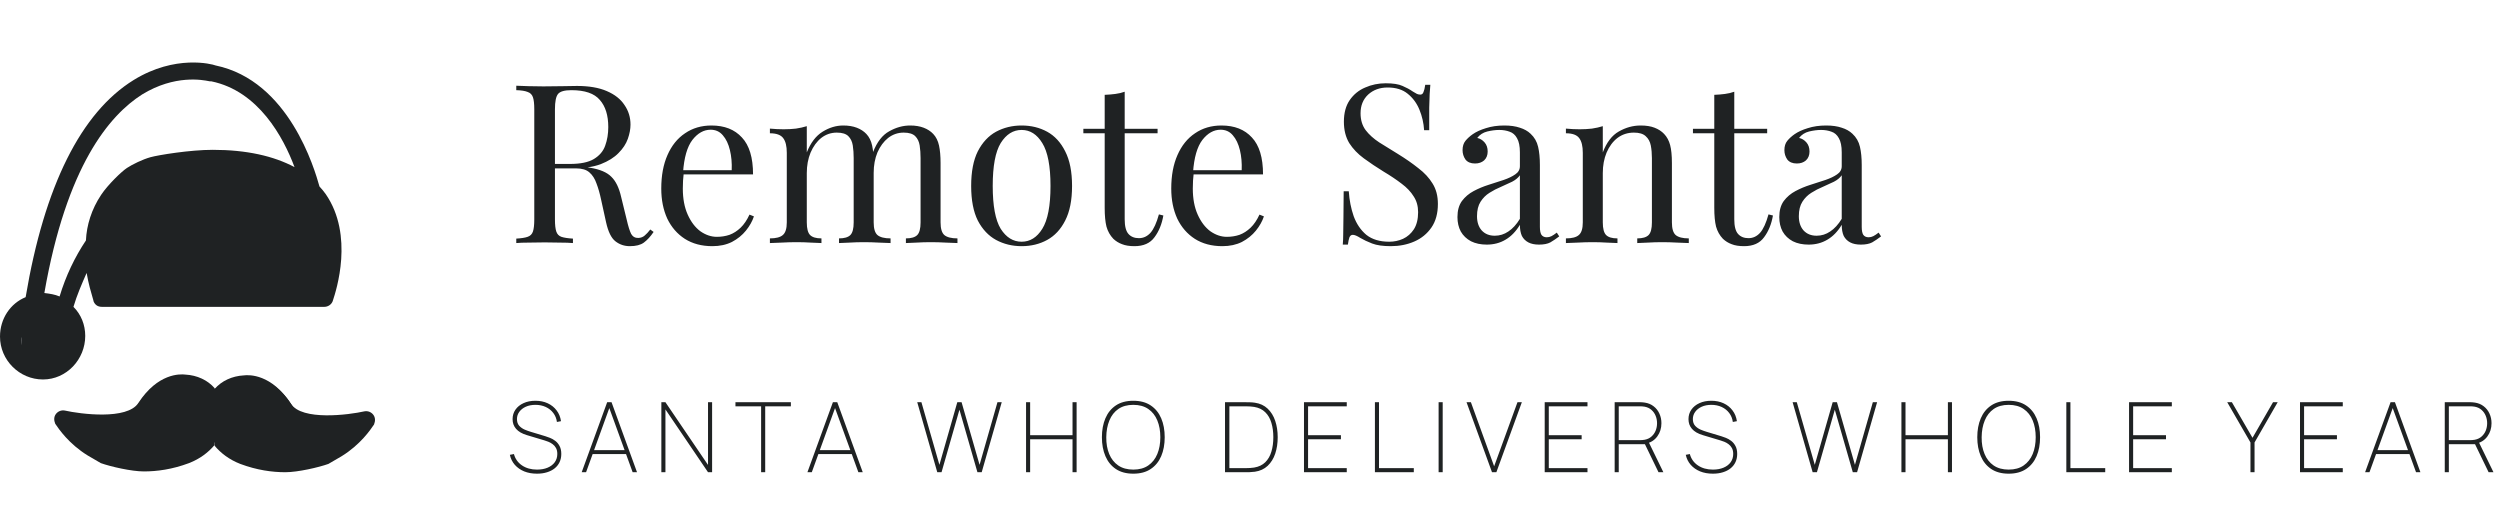
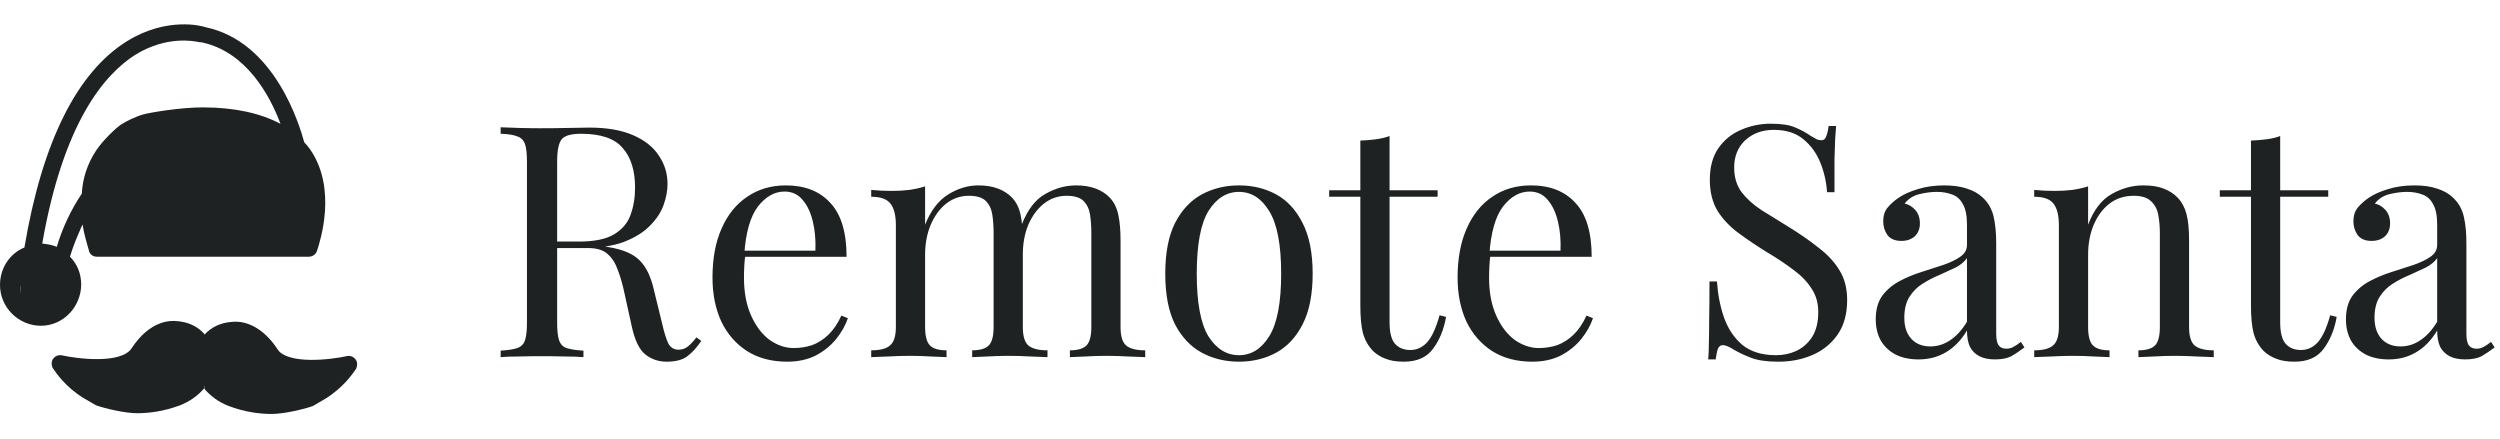
- <svg xmlns="http://www.w3.org/2000/svg" width="360" height="73" viewBox="0 0 360 73" fill="none">
-   <path d="M74.344 12.344C74.792 12.365 75.379 12.387 76.104 12.408C76.829 12.429 77.544 12.44 78.248 12.44C79.251 12.44 80.211 12.429 81.128 12.408C82.045 12.387 82.696 12.376 83.08 12.376C84.808 12.376 86.237 12.621 87.368 13.112C88.52 13.603 89.373 14.275 89.928 15.128C90.504 15.96 90.792 16.899 90.792 17.944C90.792 18.584 90.664 19.267 90.408 19.992C90.152 20.717 89.704 21.4 89.064 22.04C88.445 22.68 87.592 23.213 86.504 23.64C85.416 24.045 84.04 24.248 82.376 24.248H79.304V23.608H82.056C83.571 23.608 84.723 23.373 85.512 22.904C86.323 22.413 86.867 21.773 87.144 20.984C87.443 20.173 87.592 19.277 87.592 18.296C87.592 16.611 87.187 15.309 86.376 14.392C85.587 13.453 84.221 12.984 82.28 12.984C81.299 12.984 80.659 13.165 80.36 13.528C80.061 13.891 79.912 14.627 79.912 15.736V31.608C79.912 32.376 79.976 32.952 80.104 33.336C80.232 33.72 80.477 33.976 80.84 34.104C81.224 34.232 81.779 34.317 82.504 34.36V35C82.013 34.957 81.395 34.936 80.648 34.936C79.923 34.915 79.187 34.904 78.44 34.904C77.608 34.904 76.829 34.915 76.104 34.936C75.379 34.936 74.792 34.957 74.344 35V34.36C75.069 34.317 75.613 34.232 75.976 34.104C76.36 33.976 76.616 33.72 76.744 33.336C76.872 32.952 76.936 32.376 76.936 31.608V15.736C76.936 14.947 76.872 14.371 76.744 14.008C76.616 13.624 76.36 13.368 75.976 13.24C75.613 13.091 75.069 13.005 74.344 12.984V12.344ZM79.432 23.704C80.584 23.747 81.491 23.8 82.152 23.864C82.813 23.907 83.347 23.949 83.752 23.992C84.179 24.035 84.584 24.088 84.968 24.152C86.397 24.387 87.421 24.824 88.04 25.464C88.68 26.083 89.149 27.053 89.448 28.376L90.248 31.64C90.461 32.579 90.675 33.261 90.888 33.688C91.123 34.093 91.475 34.285 91.944 34.264C92.307 34.243 92.605 34.125 92.84 33.912C93.096 33.699 93.363 33.411 93.64 33.048L94.12 33.4C93.672 34.061 93.203 34.573 92.712 34.936C92.243 35.277 91.571 35.448 90.696 35.448C89.907 35.448 89.213 35.213 88.616 34.744C88.019 34.275 87.571 33.357 87.272 31.992L86.568 28.792C86.376 27.875 86.152 27.085 85.896 26.424C85.661 25.741 85.32 25.208 84.872 24.824C84.445 24.44 83.805 24.248 82.952 24.248H79.496L79.432 23.704ZM102.454 18.072C104.331 18.072 105.793 18.648 106.838 19.8C107.905 20.931 108.438 22.701 108.438 25.112H97.142L97.11 24.504H105.366C105.409 23.459 105.323 22.499 105.11 21.624C104.897 20.728 104.555 20.013 104.086 19.48C103.638 18.947 103.051 18.68 102.326 18.68C101.345 18.68 100.47 19.171 99.702 20.152C98.955 21.133 98.507 22.691 98.358 24.824L98.454 24.952C98.411 25.272 98.379 25.624 98.358 26.008C98.337 26.392 98.326 26.776 98.326 27.16C98.326 28.611 98.561 29.859 99.03 30.904C99.499 31.949 100.107 32.749 100.854 33.304C101.622 33.837 102.411 34.104 103.222 34.104C103.862 34.104 104.47 34.008 105.046 33.816C105.622 33.603 106.155 33.261 106.646 32.792C107.137 32.323 107.563 31.693 107.926 30.904L108.566 31.16C108.331 31.864 107.947 32.547 107.414 33.208C106.881 33.869 106.209 34.413 105.398 34.84C104.587 35.245 103.649 35.448 102.582 35.448C101.046 35.448 99.723 35.096 98.614 34.392C97.526 33.688 96.683 32.717 96.086 31.48C95.51 30.221 95.222 28.781 95.222 27.16C95.222 25.283 95.521 23.672 96.118 22.328C96.715 20.963 97.558 19.917 98.646 19.192C99.734 18.445 101.003 18.072 102.454 18.072ZM121.426 18.072C122.172 18.072 122.823 18.179 123.378 18.392C123.932 18.605 124.391 18.904 124.754 19.288C125.159 19.715 125.436 20.269 125.586 20.952C125.735 21.635 125.81 22.477 125.81 23.48V32.024C125.81 32.92 125.991 33.528 126.354 33.848C126.738 34.168 127.367 34.328 128.242 34.328V35C127.879 34.979 127.324 34.957 126.578 34.936C125.831 34.893 125.106 34.872 124.402 34.872C123.698 34.872 123.004 34.893 122.322 34.936C121.66 34.957 121.159 34.979 120.818 35V34.328C121.586 34.328 122.13 34.168 122.45 33.848C122.77 33.528 122.93 32.92 122.93 32.024V22.776C122.93 22.115 122.887 21.507 122.802 20.952C122.716 20.397 122.503 19.949 122.162 19.608C121.82 19.267 121.266 19.096 120.498 19.096C119.666 19.096 118.919 19.352 118.258 19.864C117.618 20.376 117.106 21.08 116.722 21.976C116.359 22.851 116.178 23.832 116.178 24.92V32.024C116.178 32.92 116.338 33.528 116.658 33.848C116.978 34.168 117.522 34.328 118.29 34.328V35C117.948 34.979 117.436 34.957 116.754 34.936C116.092 34.893 115.41 34.872 114.706 34.872C114.002 34.872 113.276 34.893 112.53 34.936C111.783 34.957 111.228 34.979 110.866 35V34.328C111.74 34.328 112.359 34.168 112.722 33.848C113.106 33.528 113.298 32.92 113.298 32.024V22.008C113.298 21.048 113.127 20.344 112.786 19.896C112.444 19.427 111.804 19.192 110.866 19.192V18.52C111.548 18.584 112.21 18.616 112.85 18.616C113.468 18.616 114.055 18.584 114.61 18.52C115.186 18.435 115.708 18.317 116.178 18.168V21.944C116.732 20.557 117.49 19.565 118.45 18.968C119.41 18.371 120.402 18.072 121.426 18.072ZM131.058 18.072C131.804 18.072 132.455 18.179 133.01 18.392C133.564 18.605 134.023 18.904 134.386 19.288C134.791 19.715 135.068 20.269 135.218 20.952C135.367 21.635 135.442 22.477 135.442 23.48V32.024C135.442 32.92 135.623 33.528 135.986 33.848C136.37 34.168 136.999 34.328 137.874 34.328V35C137.511 34.979 136.956 34.957 136.21 34.936C135.463 34.893 134.738 34.872 134.034 34.872C133.33 34.872 132.636 34.893 131.954 34.936C131.292 34.957 130.791 34.979 130.45 35V34.328C131.218 34.328 131.762 34.168 132.082 33.848C132.402 33.528 132.562 32.92 132.562 32.024V22.776C132.562 22.115 132.519 21.507 132.434 20.952C132.348 20.397 132.135 19.949 131.794 19.608C131.452 19.267 130.898 19.096 130.13 19.096C129.298 19.096 128.551 19.352 127.89 19.864C127.25 20.376 126.738 21.069 126.354 21.944C125.991 22.819 125.81 23.8 125.81 24.888L125.714 21.912C126.29 20.44 127.068 19.437 128.05 18.904C129.031 18.349 130.034 18.072 131.058 18.072ZM147.112 18.072C148.477 18.072 149.704 18.371 150.792 18.968C151.88 19.565 152.744 20.504 153.384 21.784C154.045 23.064 154.376 24.728 154.376 26.776C154.376 28.824 154.045 30.488 153.384 31.768C152.744 33.027 151.88 33.955 150.792 34.552C149.704 35.149 148.477 35.448 147.112 35.448C145.768 35.448 144.541 35.149 143.432 34.552C142.344 33.955 141.469 33.027 140.808 31.768C140.168 30.488 139.848 28.824 139.848 26.776C139.848 24.728 140.168 23.064 140.808 21.784C141.469 20.504 142.344 19.565 143.432 18.968C144.541 18.371 145.768 18.072 147.112 18.072ZM147.112 18.712C145.896 18.712 144.893 19.341 144.104 20.6C143.336 21.859 142.952 23.917 142.952 26.776C142.952 29.635 143.336 31.693 144.104 32.952C144.893 34.189 145.896 34.808 147.112 34.808C148.328 34.808 149.32 34.189 150.088 32.952C150.877 31.693 151.272 29.635 151.272 26.776C151.272 23.917 150.877 21.859 150.088 20.6C149.32 19.341 148.328 18.712 147.112 18.712ZM161.955 13.208V18.552H166.691V19.192H161.955V31.576C161.955 32.579 162.136 33.283 162.499 33.688C162.862 34.093 163.363 34.296 164.003 34.296C164.643 34.296 165.198 34.04 165.667 33.528C166.136 32.995 166.542 32.109 166.883 30.872L167.523 31.032C167.31 32.269 166.883 33.315 166.243 34.168C165.624 35.021 164.664 35.448 163.363 35.448C162.638 35.448 162.04 35.352 161.571 35.16C161.102 34.989 160.686 34.733 160.323 34.392C159.854 33.901 159.523 33.315 159.331 32.632C159.16 31.949 159.075 31.043 159.075 29.912V19.192H156.003V18.552H159.075V13.656C159.608 13.635 160.12 13.592 160.611 13.528C161.102 13.464 161.55 13.357 161.955 13.208ZM175.892 18.072C177.769 18.072 179.23 18.648 180.276 19.8C181.342 20.931 181.876 22.701 181.876 25.112H170.58L170.548 24.504H178.804C178.846 23.459 178.761 22.499 178.548 21.624C178.334 20.728 177.993 20.013 177.524 19.48C177.076 18.947 176.489 18.68 175.764 18.68C174.782 18.68 173.908 19.171 173.14 20.152C172.393 21.133 171.945 22.691 171.796 24.824L171.891 24.952C171.849 25.272 171.817 25.624 171.796 26.008C171.774 26.392 171.764 26.776 171.764 27.16C171.764 28.611 171.998 29.859 172.468 30.904C172.937 31.949 173.545 32.749 174.292 33.304C175.06 33.837 175.849 34.104 176.66 34.104C177.3 34.104 177.908 34.008 178.484 33.816C179.06 33.603 179.593 33.261 180.084 32.792C180.574 32.323 181.001 31.693 181.364 30.904L182.004 31.16C181.769 31.864 181.385 32.547 180.852 33.208C180.318 33.869 179.646 34.413 178.836 34.84C178.025 35.245 177.086 35.448 176.02 35.448C174.484 35.448 173.161 35.096 172.052 34.392C170.964 33.688 170.121 32.717 169.524 31.48C168.948 30.221 168.66 28.781 168.66 27.16C168.66 25.283 168.958 23.672 169.556 22.328C170.153 20.963 170.996 19.917 172.084 19.192C173.172 18.445 174.441 18.072 175.892 18.072ZM199.536 11.992C200.602 11.992 201.413 12.12 201.968 12.376C202.522 12.611 203.013 12.877 203.44 13.176C203.696 13.325 203.898 13.443 204.048 13.528C204.218 13.592 204.378 13.624 204.528 13.624C204.741 13.624 204.89 13.507 204.976 13.272C205.082 13.037 205.168 12.685 205.232 12.216H205.968C205.946 12.579 205.914 13.016 205.872 13.528C205.85 14.019 205.829 14.68 205.808 15.512C205.808 16.323 205.808 17.4 205.808 18.744H205.072C205.008 17.72 204.784 16.739 204.4 15.8C204.016 14.861 203.45 14.093 202.704 13.496C201.978 12.899 201.018 12.6 199.824 12.6C198.693 12.6 197.754 12.941 197.008 13.624C196.282 14.307 195.92 15.203 195.92 16.312C195.92 17.272 196.165 18.083 196.656 18.744C197.146 19.384 197.797 19.971 198.608 20.504C199.44 21.016 200.336 21.571 201.296 22.168C202.405 22.851 203.386 23.533 204.24 24.216C205.114 24.877 205.797 25.613 206.288 26.424C206.8 27.235 207.056 28.216 207.056 29.368C207.056 30.733 206.746 31.864 206.128 32.76C205.509 33.656 204.688 34.328 203.664 34.776C202.64 35.224 201.509 35.448 200.272 35.448C199.141 35.448 198.245 35.32 197.584 35.064C196.922 34.808 196.357 34.541 195.888 34.264C195.418 33.965 195.056 33.816 194.8 33.816C194.586 33.816 194.426 33.933 194.32 34.168C194.234 34.403 194.16 34.755 194.096 35.224H193.36C193.402 34.776 193.424 34.253 193.424 33.656C193.445 33.037 193.456 32.237 193.456 31.256C193.477 30.275 193.488 29.037 193.488 27.544H194.224C194.309 28.824 194.544 30.019 194.928 31.128C195.333 32.237 195.941 33.133 196.752 33.816C197.584 34.477 198.682 34.808 200.048 34.808C200.752 34.808 201.413 34.669 202.032 34.392C202.672 34.093 203.194 33.635 203.6 33.016C204.005 32.376 204.208 31.555 204.208 30.552C204.208 29.677 203.994 28.92 203.568 28.28C203.162 27.619 202.586 27.011 201.84 26.456C201.093 25.88 200.218 25.293 199.216 24.696C198.213 24.077 197.274 23.448 196.4 22.808C195.525 22.168 194.821 21.432 194.288 20.6C193.776 19.747 193.52 18.723 193.52 17.528C193.52 16.269 193.797 15.235 194.352 14.424C194.928 13.592 195.674 12.984 196.592 12.6C197.509 12.195 198.49 11.992 199.536 11.992ZM214.097 35.224C213.222 35.224 212.465 35.064 211.825 34.744C211.185 34.403 210.694 33.933 210.353 33.336C210.033 32.739 209.873 32.045 209.873 31.256C209.873 30.317 210.086 29.549 210.513 28.952C210.961 28.355 211.526 27.875 212.209 27.512C212.892 27.149 213.606 26.851 214.353 26.616C215.121 26.36 215.846 26.125 216.529 25.912C217.212 25.677 217.766 25.411 218.193 25.112C218.641 24.813 218.865 24.419 218.865 23.928V21.944C218.865 21.048 218.726 20.365 218.449 19.896C218.193 19.427 217.841 19.117 217.393 18.968C216.945 18.797 216.444 18.712 215.889 18.712C215.356 18.712 214.78 18.787 214.161 18.936C213.564 19.085 213.084 19.395 212.721 19.864C213.126 19.949 213.478 20.163 213.777 20.504C214.076 20.845 214.225 21.283 214.225 21.816C214.225 22.349 214.054 22.776 213.713 23.096C213.372 23.395 212.934 23.544 212.401 23.544C211.782 23.544 211.324 23.352 211.025 22.968C210.748 22.563 210.609 22.115 210.609 21.624C210.609 21.069 210.748 20.621 211.025 20.28C211.302 19.939 211.654 19.619 212.081 19.32C212.572 18.979 213.201 18.691 213.969 18.456C214.758 18.2 215.644 18.072 216.625 18.072C217.5 18.072 218.246 18.179 218.865 18.392C219.484 18.584 219.996 18.872 220.401 19.256C220.956 19.768 221.318 20.397 221.489 21.144C221.66 21.869 221.745 22.744 221.745 23.768V32.664C221.745 33.197 221.82 33.581 221.969 33.816C222.14 34.051 222.396 34.168 222.737 34.168C222.972 34.168 223.196 34.115 223.409 34.008C223.622 33.901 223.878 33.731 224.177 33.496L224.529 34.04C224.081 34.381 223.654 34.669 223.249 34.904C222.844 35.117 222.3 35.224 221.617 35.224C220.998 35.224 220.486 35.117 220.081 34.904C219.676 34.691 219.366 34.381 219.153 33.976C218.961 33.549 218.865 33.016 218.865 32.376C218.289 33.336 217.596 34.051 216.785 34.52C215.996 34.989 215.1 35.224 214.097 35.224ZM215.249 33.944C215.953 33.944 216.604 33.741 217.201 33.336C217.82 32.931 218.374 32.323 218.865 31.512V25.24C218.609 25.603 218.236 25.912 217.745 26.168C217.254 26.403 216.721 26.648 216.145 26.904C215.569 27.139 215.014 27.427 214.481 27.768C213.969 28.088 213.542 28.515 213.201 29.048C212.86 29.581 212.689 30.275 212.689 31.128C212.689 31.981 212.913 32.664 213.361 33.176C213.83 33.688 214.46 33.944 215.249 33.944ZM236.243 18.072C237.053 18.072 237.725 18.179 238.259 18.392C238.813 18.605 239.272 18.904 239.635 19.288C240.04 19.715 240.328 20.248 240.499 20.888C240.669 21.528 240.755 22.392 240.755 23.48V32.024C240.755 32.92 240.936 33.528 241.299 33.848C241.683 34.168 242.312 34.328 243.187 34.328V35C242.824 34.979 242.269 34.957 241.523 34.936C240.776 34.893 240.051 34.872 239.347 34.872C238.643 34.872 237.949 34.893 237.267 34.936C236.605 34.957 236.104 34.979 235.763 35V34.328C236.531 34.328 237.075 34.168 237.395 33.848C237.715 33.528 237.875 32.92 237.875 32.024V22.776C237.875 22.115 237.821 21.507 237.715 20.952C237.608 20.397 237.363 19.949 236.979 19.608C236.616 19.267 236.051 19.096 235.283 19.096C234.387 19.096 233.597 19.352 232.915 19.864C232.253 20.376 231.731 21.08 231.347 21.976C230.984 22.851 230.803 23.832 230.803 24.92V32.024C230.803 32.92 230.963 33.528 231.283 33.848C231.603 34.168 232.147 34.328 232.915 34.328V35C232.573 34.979 232.061 34.957 231.379 34.936C230.717 34.893 230.035 34.872 229.331 34.872C228.627 34.872 227.901 34.893 227.155 34.936C226.408 34.957 225.853 34.979 225.491 35V34.328C226.365 34.328 226.984 34.168 227.347 33.848C227.731 33.528 227.923 32.92 227.923 32.024V22.008C227.923 21.048 227.752 20.344 227.411 19.896C227.069 19.427 226.429 19.192 225.491 19.192V18.52C226.173 18.584 226.835 18.616 227.475 18.616C228.093 18.616 228.68 18.584 229.235 18.52C229.811 18.435 230.333 18.317 230.803 18.168V21.944C231.357 20.493 232.125 19.491 233.107 18.936C234.109 18.36 235.155 18.072 236.243 18.072ZM249.736 13.208V18.552H254.472V19.192H249.736V31.576C249.736 32.579 249.918 33.283 250.28 33.688C250.643 34.093 251.144 34.296 251.784 34.296C252.424 34.296 252.979 34.04 253.448 33.528C253.918 32.995 254.323 32.109 254.664 30.872L255.304 31.032C255.091 32.269 254.664 33.315 254.024 34.168C253.406 35.021 252.446 35.448 251.144 35.448C250.419 35.448 249.822 35.352 249.352 35.16C248.883 34.989 248.467 34.733 248.104 34.392C247.635 33.901 247.304 33.315 247.112 32.632C246.942 31.949 246.856 31.043 246.856 29.912V19.192H243.784V18.552H246.856V13.656C247.39 13.635 247.902 13.592 248.392 13.528C248.883 13.464 249.331 13.357 249.736 13.208ZM260.441 35.224C259.566 35.224 258.809 35.064 258.169 34.744C257.529 34.403 257.038 33.933 256.697 33.336C256.377 32.739 256.217 32.045 256.217 31.256C256.217 30.317 256.43 29.549 256.857 28.952C257.305 28.355 257.87 27.875 258.553 27.512C259.235 27.149 259.95 26.851 260.697 26.616C261.465 26.36 262.19 26.125 262.873 25.912C263.555 25.677 264.11 25.411 264.537 25.112C264.985 24.813 265.209 24.419 265.209 23.928V21.944C265.209 21.048 265.07 20.365 264.793 19.896C264.537 19.427 264.185 19.117 263.737 18.968C263.289 18.797 262.787 18.712 262.233 18.712C261.699 18.712 261.123 18.787 260.505 18.936C259.907 19.085 259.427 19.395 259.065 19.864C259.47 19.949 259.822 20.163 260.121 20.504C260.419 20.845 260.569 21.283 260.569 21.816C260.569 22.349 260.398 22.776 260.057 23.096C259.715 23.395 259.278 23.544 258.745 23.544C258.126 23.544 257.667 23.352 257.369 22.968C257.091 22.563 256.953 22.115 256.953 21.624C256.953 21.069 257.091 20.621 257.369 20.28C257.646 19.939 257.998 19.619 258.425 19.32C258.915 18.979 259.545 18.691 260.313 18.456C261.102 18.2 261.987 18.072 262.969 18.072C263.843 18.072 264.59 18.179 265.209 18.392C265.827 18.584 266.339 18.872 266.745 19.256C267.299 19.768 267.662 20.397 267.833 21.144C268.003 21.869 268.089 22.744 268.089 23.768V32.664C268.089 33.197 268.163 33.581 268.313 33.816C268.483 34.051 268.739 34.168 269.081 34.168C269.315 34.168 269.539 34.115 269.753 34.008C269.966 33.901 270.222 33.731 270.521 33.496L270.873 34.04C270.425 34.381 269.998 34.669 269.593 34.904C269.187 35.117 268.643 35.224 267.961 35.224C267.342 35.224 266.83 35.117 266.425 34.904C266.019 34.691 265.71 34.381 265.497 33.976C265.305 33.549 265.209 33.016 265.209 32.376C264.633 33.336 263.939 34.051 263.129 34.52C262.339 34.989 261.443 35.224 260.441 35.224ZM261.593 33.944C262.297 33.944 262.947 33.741 263.545 33.336C264.163 32.931 264.718 32.323 265.209 31.512V25.24C264.953 25.603 264.579 25.912 264.089 26.168C263.598 26.403 263.065 26.648 262.489 26.904C261.913 27.139 261.358 27.427 260.825 27.768C260.313 28.088 259.886 28.515 259.545 29.048C259.203 29.581 259.033 30.275 259.033 31.128C259.033 31.981 259.257 32.664 259.705 33.176C260.174 33.688 260.803 33.944 261.593 33.944Z" fill="#1F2223" />
-   <path d="M77.326 68.21C76.645 68.21 76.031 68.1 75.485 67.881C74.944 67.657 74.493 67.342 74.134 66.936C73.779 66.53 73.541 66.049 73.42 65.494L74.008 65.382C74.19 66.073 74.577 66.619 75.17 67.02C75.763 67.421 76.481 67.622 77.326 67.622C77.914 67.622 78.427 67.529 78.866 67.342C79.305 67.155 79.645 66.894 79.888 66.558C80.131 66.217 80.252 65.821 80.252 65.368C80.252 65.027 80.189 64.743 80.063 64.514C79.937 64.285 79.776 64.101 79.58 63.961C79.389 63.816 79.188 63.702 78.978 63.618C78.768 63.534 78.581 63.469 78.418 63.422L75.898 62.666C75.534 62.559 75.219 62.428 74.953 62.274C74.692 62.12 74.477 61.945 74.309 61.749C74.141 61.553 74.015 61.338 73.931 61.105C73.852 60.872 73.812 60.622 73.812 60.356C73.812 59.843 73.95 59.388 74.225 58.991C74.505 58.59 74.892 58.277 75.387 58.053C75.882 57.824 76.453 57.71 77.102 57.71C77.76 57.71 78.35 57.831 78.873 58.074C79.396 58.317 79.823 58.66 80.154 59.103C80.49 59.542 80.7 60.057 80.784 60.65L80.196 60.762C80.131 60.272 79.958 59.843 79.678 59.474C79.398 59.101 79.036 58.811 78.593 58.606C78.15 58.401 77.653 58.298 77.102 58.298C76.575 58.298 76.11 58.389 75.709 58.571C75.312 58.753 75.002 58.998 74.778 59.306C74.554 59.614 74.442 59.959 74.442 60.342C74.442 60.743 74.549 61.065 74.764 61.308C74.983 61.546 75.249 61.733 75.562 61.868C75.875 61.999 76.173 62.106 76.458 62.19L78.544 62.82C78.721 62.871 78.938 62.948 79.195 63.051C79.452 63.149 79.704 63.291 79.951 63.478C80.203 63.665 80.411 63.912 80.574 64.22C80.742 64.523 80.826 64.906 80.826 65.368C80.826 65.802 80.744 66.194 80.581 66.544C80.418 66.894 80.182 67.193 79.874 67.44C79.566 67.687 79.197 67.876 78.768 68.007C78.339 68.142 77.858 68.21 77.326 68.21ZM83.764 68L87.432 57.92H88.062L91.73 68H91.1L87.53 58.186H87.95L84.394 68H83.764ZM85.164 65.382V64.822H90.316V65.382H85.164ZM95.235 68V57.92H95.823L101.955 66.95V57.92H102.543V68H101.955L95.823 58.956V68H95.235ZM109.601 68V58.508H105.905V57.92H113.885V58.508H110.189V68H109.601ZM116.269 68L119.937 57.92H120.567L124.235 68H123.605L120.035 58.186H120.455L116.899 68H116.269ZM117.669 65.382V64.822H122.821V65.382H117.669ZM134.967 68L132.083 57.92H132.685L135.275 66.936L137.851 57.92H138.467L141.057 66.936L143.633 57.92H144.249L141.365 68H140.749L138.159 58.998L135.583 68H134.967ZM147.752 68V57.92H148.34V62.666H154.444V57.92H155.032V68H154.444V63.254H148.34V68H147.752ZM163.196 68.21C162.193 68.21 161.355 67.986 160.683 67.538C160.016 67.09 159.514 66.472 159.178 65.683C158.842 64.894 158.674 63.987 158.674 62.96C158.674 61.933 158.842 61.026 159.178 60.237C159.514 59.448 160.016 58.83 160.683 58.382C161.355 57.934 162.193 57.71 163.196 57.71C164.199 57.71 165.035 57.934 165.702 58.382C166.374 58.83 166.878 59.448 167.214 60.237C167.55 61.026 167.718 61.933 167.718 62.96C167.718 63.987 167.55 64.894 167.214 65.683C166.878 66.472 166.374 67.09 165.702 67.538C165.035 67.986 164.199 68.21 163.196 68.21ZM163.196 67.622C164.059 67.622 164.778 67.424 165.352 67.027C165.931 66.626 166.365 66.075 166.654 65.375C166.943 64.675 167.088 63.87 167.088 62.96C167.088 62.05 166.943 61.245 166.654 60.545C166.365 59.84 165.931 59.29 165.352 58.893C164.778 58.496 164.059 58.298 163.196 58.298C162.333 58.298 161.614 58.496 161.04 58.893C160.471 59.29 160.041 59.84 159.752 60.545C159.463 61.245 159.313 62.05 159.304 62.96C159.295 63.87 159.435 64.675 159.724 65.375C160.013 66.075 160.447 66.626 161.026 67.027C161.609 67.424 162.333 67.622 163.196 67.622ZM176.401 68V57.92H179.355C179.477 57.92 179.67 57.922 179.936 57.927C180.202 57.932 180.457 57.953 180.699 57.99C181.441 58.097 182.055 58.382 182.54 58.844C183.03 59.306 183.394 59.894 183.632 60.608C183.87 61.317 183.989 62.101 183.989 62.96C183.989 63.823 183.87 64.612 183.632 65.326C183.394 66.035 183.03 66.621 182.54 67.083C182.055 67.54 181.441 67.823 180.699 67.93C180.461 67.963 180.205 67.984 179.929 67.993C179.659 67.998 179.467 68 179.355 68H176.401ZM177.031 67.412H179.355C179.579 67.412 179.803 67.405 180.027 67.391C180.256 67.377 180.447 67.356 180.601 67.328C181.264 67.216 181.796 66.962 182.197 66.565C182.603 66.164 182.897 65.655 183.079 65.039C183.266 64.418 183.359 63.725 183.359 62.96C183.359 62.195 183.266 61.504 183.079 60.888C182.897 60.267 182.603 59.759 182.197 59.362C181.796 58.961 181.264 58.704 180.601 58.592C180.447 58.564 180.254 58.543 180.02 58.529C179.787 58.515 179.565 58.508 179.355 58.508H177.031V67.412ZM187.774 68V57.92H193.934V58.508H188.362V62.666H193.094V63.254H188.362V67.412H193.934V68H187.774ZM197.988 68V57.92H198.576V67.412H203.588V68H197.988ZM207.16 68V57.92H207.748V68H207.16ZM214.848 68L211.18 57.92H211.81L215.156 67.146L218.516 57.92H219.146L215.478 68H214.848ZM222.437 68V57.92H228.597V58.508H223.025V62.666H227.757V63.254H223.025V67.412H228.597V68H222.437ZM232.511 68V57.92H236.221C236.319 57.92 236.42 57.925 236.522 57.934C236.625 57.939 236.739 57.953 236.865 57.976C237.351 58.051 237.771 58.228 238.125 58.508C238.485 58.783 238.76 59.133 238.951 59.558C239.147 59.978 239.245 60.44 239.245 60.944C239.245 61.663 239.049 62.293 238.657 62.834C238.265 63.375 237.733 63.721 237.061 63.87L236.949 63.968H233.099V68H232.511ZM238.825 68L236.837 63.898L237.341 63.52L239.525 68H238.825ZM233.099 63.38H236.221C236.301 63.38 236.394 63.375 236.501 63.366C236.613 63.357 236.725 63.343 236.837 63.324C237.225 63.249 237.549 63.095 237.81 62.862C238.076 62.629 238.277 62.346 238.412 62.015C238.548 61.679 238.615 61.322 238.615 60.944C238.615 60.566 238.548 60.211 238.412 59.88C238.277 59.544 238.076 59.259 237.81 59.026C237.549 58.793 237.225 58.639 236.837 58.564C236.725 58.541 236.613 58.527 236.501 58.522C236.394 58.513 236.301 58.508 236.221 58.508H233.099V63.38ZM246.656 68.21C245.975 68.21 245.361 68.1 244.815 67.881C244.274 67.657 243.823 67.342 243.464 66.936C243.109 66.53 242.871 66.049 242.75 65.494L243.338 65.382C243.52 66.073 243.907 66.619 244.5 67.02C245.093 67.421 245.811 67.622 246.656 67.622C247.244 67.622 247.757 67.529 248.196 67.342C248.635 67.155 248.975 66.894 249.218 66.558C249.461 66.217 249.582 65.821 249.582 65.368C249.582 65.027 249.519 64.743 249.393 64.514C249.267 64.285 249.106 64.101 248.91 63.961C248.719 63.816 248.518 63.702 248.308 63.618C248.098 63.534 247.911 63.469 247.748 63.422L245.228 62.666C244.864 62.559 244.549 62.428 244.283 62.274C244.022 62.12 243.807 61.945 243.639 61.749C243.471 61.553 243.345 61.338 243.261 61.105C243.182 60.872 243.142 60.622 243.142 60.356C243.142 59.843 243.28 59.388 243.555 58.991C243.835 58.59 244.222 58.277 244.717 58.053C245.212 57.824 245.783 57.71 246.432 57.71C247.09 57.71 247.68 57.831 248.203 58.074C248.726 58.317 249.153 58.66 249.484 59.103C249.82 59.542 250.03 60.057 250.114 60.65L249.526 60.762C249.461 60.272 249.288 59.843 249.008 59.474C248.728 59.101 248.366 58.811 247.923 58.606C247.48 58.401 246.983 58.298 246.432 58.298C245.905 58.298 245.44 58.389 245.039 58.571C244.642 58.753 244.332 58.998 244.108 59.306C243.884 59.614 243.772 59.959 243.772 60.342C243.772 60.743 243.879 61.065 244.094 61.308C244.313 61.546 244.579 61.733 244.892 61.868C245.205 61.999 245.503 62.106 245.788 62.19L247.874 62.82C248.051 62.871 248.268 62.948 248.525 63.051C248.782 63.149 249.034 63.291 249.281 63.478C249.533 63.665 249.741 63.912 249.904 64.22C250.072 64.523 250.156 64.906 250.156 65.368C250.156 65.802 250.074 66.194 249.911 66.544C249.748 66.894 249.512 67.193 249.204 67.44C248.896 67.687 248.527 67.876 248.098 68.007C247.669 68.142 247.188 68.21 246.656 68.21ZM261.021 68L258.137 57.92H258.739L261.329 66.936L263.905 57.92H264.521L267.111 66.936L269.687 57.92H270.303L267.419 68H266.803L264.213 58.998L261.637 68H261.021ZM273.805 68V57.92H274.393V62.666H280.497V57.92H281.085V68H280.497V63.254H274.393V68H273.805ZM289.25 68.21C288.246 68.21 287.409 67.986 286.737 67.538C286.069 67.09 285.568 66.472 285.232 65.683C284.896 64.894 284.728 63.987 284.728 62.96C284.728 61.933 284.896 61.026 285.232 60.237C285.568 59.448 286.069 58.83 286.737 58.382C287.409 57.934 288.246 57.71 289.25 57.71C290.253 57.71 291.088 57.934 291.756 58.382C292.428 58.83 292.932 59.448 293.268 60.237C293.604 61.026 293.772 61.933 293.772 62.96C293.772 63.987 293.604 64.894 293.268 65.683C292.932 66.472 292.428 67.09 291.756 67.538C291.088 67.986 290.253 68.21 289.25 68.21ZM289.25 67.622C290.113 67.622 290.832 67.424 291.406 67.027C291.984 66.626 292.418 66.075 292.708 65.375C292.997 64.675 293.142 63.87 293.142 62.96C293.142 62.05 292.997 61.245 292.708 60.545C292.418 59.84 291.984 59.29 291.406 58.893C290.832 58.496 290.113 58.298 289.25 58.298C288.386 58.298 287.668 58.496 287.094 58.893C286.524 59.29 286.095 59.84 285.806 60.545C285.516 61.245 285.367 62.05 285.358 62.96C285.348 63.87 285.488 64.675 285.778 65.375C286.067 66.075 286.501 66.626 287.08 67.027C287.663 67.424 288.386 67.622 289.25 67.622ZM297.552 68V57.92H298.14V67.412H303.152V68H297.552ZM306.584 68V57.92H312.744V58.508H307.172V62.666H311.904V63.254H307.172V67.412H312.744V68H306.584ZM324.067 68V63.716L320.721 57.92H321.393L324.361 63.044L327.315 57.92H327.987L324.655 63.716V68H324.067ZM331.2 68V57.92H337.36V58.508H331.788V62.666H336.52V63.254H331.788V67.412H337.36V68H331.2ZM340.574 68L344.242 57.92H344.872L348.54 68H347.91L344.34 58.186H344.76L341.204 68H340.574ZM341.974 65.382V64.822H347.126V65.382H341.974ZM352.046 68V57.92H355.756C355.854 57.92 355.954 57.925 356.057 57.934C356.159 57.939 356.274 57.953 356.4 57.976C356.885 58.051 357.305 58.228 357.66 58.508C358.019 58.783 358.294 59.133 358.486 59.558C358.682 59.978 358.78 60.44 358.78 60.944C358.78 61.663 358.584 62.293 358.192 62.834C357.8 63.375 357.268 63.721 356.596 63.87L356.484 63.968H352.634V68H352.046ZM358.36 68L356.372 63.898L356.876 63.52L359.06 68H358.36ZM352.634 63.38H355.756C355.835 63.38 355.928 63.375 356.036 63.366C356.148 63.357 356.26 63.343 356.372 63.324C356.759 63.249 357.083 63.095 357.345 62.862C357.611 62.629 357.811 62.346 357.947 62.015C358.082 61.679 358.15 61.322 358.15 60.944C358.15 60.566 358.082 60.211 357.947 59.88C357.811 59.544 357.611 59.259 357.345 59.026C357.083 58.793 356.759 58.639 356.372 58.564C356.26 58.541 356.148 58.527 356.036 58.522C355.928 58.513 355.835 58.508 355.756 58.508H352.634V63.38Z" fill="#1F2223" />
-   <path d="M30.905 55.894C29.901 54.74 28.393 54.035 26.71 53.942C25.911 53.842 22.718 53.742 19.924 58.025C18.327 60.515 11.541 59.619 9.346 59.121C8.847 59.021 8.348 59.221 8.049 59.619C7.749 60.017 7.749 60.515 7.949 61.013C7.961 61.025 7.992 61.072 8.043 61.148C8.425 61.716 9.912 63.927 12.639 65.595C12.789 65.695 13.184 65.919 13.58 66.143C13.975 66.367 14.371 66.591 14.521 66.691L14.5 66.749L14.467 66.842L14.521 66.691C15.918 67.189 18.926 67.886 20.722 67.886C22.618 67.886 24.814 67.587 27.209 66.691C28.817 66.067 30.025 65.123 30.905 64.075V55.894Z" fill="#1F2223" />
-   <path d="M30.905 56.008C31.909 54.854 33.417 54.149 35.1 54.056C35.899 53.956 39.092 53.856 41.886 58.139C43.483 60.629 50.268 59.733 52.464 59.235C52.963 59.135 53.462 59.334 53.761 59.733C54.06 60.131 54.06 60.629 53.861 61.127C53.849 61.139 53.818 61.186 53.766 61.262C53.384 61.83 51.898 64.041 49.171 65.709C49.021 65.809 48.626 66.033 48.23 66.257C47.835 66.481 47.439 66.705 47.289 66.805L47.31 66.863L47.343 66.956L47.289 66.805C45.892 67.303 42.884 68 41.088 68C39.192 68 36.996 67.701 34.601 66.805C32.993 66.18 31.785 65.237 30.905 64.189V56.008Z" fill="#1F2223" />
-   <path fill-rule="evenodd" clip-rule="evenodd" d="M10.578 44.186C11.676 45.281 12.274 46.775 12.274 48.369C12.274 51.756 9.58 54.644 6.187 54.644C2.794 54.644 0 51.855 0 48.469C0 45.879 1.497 43.688 3.692 42.791C6.387 26.755 11.676 16.196 19.26 11.515C25.247 7.83 30.537 9.224 31.035 9.423C41.614 11.615 45.306 24.364 46.004 26.854C46.304 27.153 46.603 27.551 46.903 27.95C51.009 33.912 48.394 41.879 47.957 43.211L47.957 43.211C47.927 43.303 47.907 43.363 47.901 43.389C47.701 43.887 47.202 44.186 46.703 44.186H14.669C14.071 44.186 13.672 43.887 13.472 43.389C13.472 43.326 13.412 43.124 13.319 42.806C13.114 42.115 12.747 40.874 12.474 39.305C11.775 40.899 11.077 42.492 10.578 44.186ZM30.087 11.688C29.252 11.52 25.186 10.702 20.457 13.607C15.767 16.595 9.58 23.866 6.387 42.194C7.185 42.293 7.884 42.393 8.582 42.691C9.48 39.703 10.778 37.014 12.374 34.623C12.474 32.432 13.173 30.141 14.57 28.049C15.546 26.588 17.499 24.703 18.28 24.187C19.061 23.671 20.541 22.951 21.664 22.638C22.788 22.326 27.358 21.575 30.636 21.575C35.526 21.575 39.418 22.472 42.412 24.065C40.815 19.782 37.223 13.109 30.437 11.714H30.237C30.22 11.714 30.169 11.704 30.087 11.688ZM3.124 49.008C3.124 51.099 4.091 52.054 6.087 52.054C8.183 52.054 10.153 51.873 10.153 49.782C10.153 47.69 8.183 52.054 6.087 52.054C3.992 52.054 3.124 46.916 3.124 49.008Z" fill="#1F2223" />
-   <path d="M42.71 59.074C42.459 58.889 42.25 58.675 42.091 58.428C39.397 54.145 36.104 54.244 35.305 54.344C33.509 54.344 32.012 55.24 30.915 56.535C29.917 55.24 28.32 54.444 26.524 54.344C25.725 54.244 22.532 54.145 19.738 58.428C19.579 58.675 19.369 58.889 19.117 59.074H42.71Z" fill="#1F2223" />
-   <path d="M3.124 47.201H10.413V52.363H3.124V47.201Z" fill="#1F2223" />
-   <path d="M27.074 55.977H35.405V63.72H27.074V55.977Z" fill="#1F2223" />
+ <svg xmlns="http://www.w3.org/2000/svg" width="154" height="27" viewBox="0 0 154 27" fill="none">
+   <path d="M12.591 20.576C12.182 20.106 11.567 19.819 10.882 19.781C10.556 19.741 9.255 19.7 8.117 21.442C7.467 22.455 4.702 22.091 3.808 21.888C3.604 21.848 3.401 21.929 3.279 22.091C3.157 22.253 3.157 22.455 3.238 22.658C3.243 22.663 3.256 22.682 3.277 22.713C3.433 22.944 4.038 23.843 5.149 24.522C5.21 24.562 5.371 24.653 5.532 24.744C5.694 24.836 5.855 24.927 5.916 24.968L5.907 24.991L5.894 25.029L5.916 24.968C6.485 25.17 7.711 25.454 8.442 25.454C9.215 25.454 10.109 25.332 11.085 24.968C11.74 24.713 12.232 24.33 12.591 23.903V20.576Z" fill="#1F2223" />
+   <path d="M12.591 20.622C13 20.153 13.614 19.866 14.3 19.828C14.625 19.787 15.926 19.747 17.065 21.489C17.715 22.502 20.48 22.137 21.374 21.934C21.577 21.894 21.781 21.975 21.903 22.137C22.025 22.299 22.025 22.502 21.943 22.704C21.939 22.709 21.926 22.728 21.905 22.759C21.749 22.99 21.144 23.889 20.032 24.568C19.971 24.609 19.81 24.7 19.649 24.791C19.488 24.882 19.327 24.973 19.266 25.014L19.274 25.038L19.288 25.075L19.266 25.014C18.697 25.216 17.471 25.5 16.739 25.5C15.967 25.5 15.073 25.378 14.097 25.014C13.442 24.76 12.949 24.376 12.591 23.95V20.622Z" fill="#1F2223" />
+   <path fill-rule="evenodd" clip-rule="evenodd" d="M4.31 15.813C4.757 16.259 5.001 16.866 5.001 17.515C5.001 18.892 3.903 20.067 2.521 20.067C1.138 20.067 0 18.933 0 17.555C0 16.502 0.61 15.61 1.504 15.245C2.602 8.722 4.757 4.427 7.847 2.523C10.286 1.024 12.441 1.591 12.644 1.672C16.954 2.564 18.458 7.75 18.742 8.763C18.864 8.884 18.986 9.046 19.108 9.208C20.782 11.634 19.716 14.874 19.538 15.416L19.538 15.416C19.526 15.454 19.518 15.478 19.515 15.489C19.434 15.691 19.23 15.813 19.027 15.813H5.976C5.733 15.813 5.57 15.691 5.489 15.489C5.489 15.463 5.464 15.381 5.426 15.252C5.343 14.971 5.193 14.466 5.082 13.827C4.797 14.476 4.513 15.124 4.31 15.813ZM12.258 2.593C11.918 2.525 10.261 2.192 8.335 3.374C6.424 4.589 3.903 7.547 2.602 15.002C2.927 15.043 3.212 15.084 3.496 15.205C3.862 13.989 4.391 12.896 5.041 11.923C5.082 11.032 5.367 10.1 5.936 9.249C6.333 8.655 7.129 7.888 7.447 7.678C7.766 7.468 8.368 7.175 8.826 7.048C9.284 6.921 11.146 6.615 12.482 6.615C14.474 6.615 16.059 6.98 17.279 7.628C16.628 5.886 15.165 3.171 12.4 2.604H12.319C12.312 2.604 12.291 2.6 12.258 2.593ZM1.273 17.774C1.273 18.625 1.667 19.014 2.48 19.014C3.334 19.014 4.136 18.94 4.136 18.089C4.136 17.238 3.334 19.014 2.48 19.014C1.626 19.014 1.273 16.923 1.273 17.774Z" fill="#1F2223" />
+   <path d="M17.4 21.869C17.298 21.794 17.213 21.707 17.148 21.606C16.051 19.864 14.709 19.904 14.384 19.945C13.652 19.945 13.042 20.31 12.595 20.836C12.188 20.31 11.538 19.985 10.806 19.945C10.481 19.904 9.18 19.864 8.041 21.606C7.977 21.707 7.891 21.794 7.788 21.869H17.4Z" fill="#1F2223" />
+   <path d="M1.273 17.039H4.242V19.139H1.273V17.039Z" fill="#1F2223" />
+   <path d="M11.03 20.609H14.424V23.759H11.03V20.609Z" fill="#1F2223" />
+   <path d="M30.84 7.84C31.12 7.853 31.487 7.867 31.94 7.88C32.393 7.893 32.84 7.9 33.28 7.9C33.907 7.9 34.507 7.893 35.08 7.88C35.653 7.867 36.06 7.86 36.3 7.86C37.38 7.86 38.273 8.013 38.98 8.32C39.7 8.627 40.233 9.047 40.58 9.58C40.94 10.1 41.12 10.687 41.12 11.34C41.12 11.74 41.04 12.167 40.88 12.62C40.72 13.073 40.44 13.5 40.04 13.9C39.653 14.3 39.12 14.633 38.44 14.9C37.76 15.153 36.9 15.28 35.86 15.28H33.94V14.88H35.66C36.607 14.88 37.327 14.733 37.82 14.44C38.327 14.133 38.667 13.733 38.84 13.24C39.027 12.733 39.12 12.173 39.12 11.56C39.12 10.507 38.867 9.693 38.36 9.12C37.867 8.533 37.013 8.24 35.8 8.24C35.187 8.24 34.787 8.353 34.6 8.58C34.413 8.807 34.32 9.267 34.32 9.96V19.88C34.32 20.36 34.36 20.72 34.44 20.96C34.52 21.2 34.673 21.36 34.9 21.44C35.14 21.52 35.487 21.573 35.94 21.6V22C35.633 21.973 35.247 21.96 34.78 21.96C34.327 21.947 33.867 21.94 33.4 21.94C32.88 21.94 32.393 21.947 31.94 21.96C31.487 21.96 31.12 21.973 30.84 22V21.6C31.293 21.573 31.633 21.52 31.86 21.44C32.1 21.36 32.26 21.2 32.34 20.96C32.42 20.72 32.46 20.36 32.46 19.88V9.96C32.46 9.467 32.42 9.107 32.34 8.88C32.26 8.64 32.1 8.48 31.86 8.4C31.633 8.307 31.293 8.253 30.84 8.24V7.84ZM34.02 14.94C34.74 14.967 35.307 15 35.72 15.04C36.133 15.067 36.467 15.093 36.72 15.12C36.987 15.147 37.24 15.18 37.48 15.22C38.373 15.367 39.013 15.64 39.4 16.04C39.8 16.427 40.093 17.033 40.28 17.86L40.78 19.9C40.913 20.487 41.047 20.913 41.18 21.18C41.327 21.433 41.547 21.553 41.84 21.54C42.067 21.527 42.253 21.453 42.4 21.32C42.56 21.187 42.727 21.007 42.9 20.78L43.2 21C42.92 21.413 42.627 21.733 42.32 21.96C42.027 22.173 41.607 22.28 41.06 22.28C40.567 22.28 40.133 22.133 39.76 21.84C39.387 21.547 39.107 20.973 38.92 20.12L38.48 18.12C38.36 17.547 38.22 17.053 38.06 16.64C37.913 16.213 37.7 15.88 37.42 15.64C37.153 15.4 36.753 15.28 36.22 15.28H34.06L34.02 14.94ZM48.409 11.42C49.582 11.42 50.495 11.78 51.149 12.5C51.815 13.207 52.149 14.313 52.149 15.82H45.089L45.069 15.44H50.229C50.255 14.787 50.202 14.187 50.069 13.64C49.935 13.08 49.722 12.633 49.429 12.3C49.149 11.967 48.782 11.8 48.329 11.8C47.715 11.8 47.169 12.107 46.689 12.72C46.222 13.333 45.942 14.307 45.849 15.64L45.909 15.72C45.882 15.92 45.862 16.14 45.849 16.38C45.835 16.62 45.829 16.86 45.829 17.1C45.829 18.007 45.975 18.787 46.269 19.44C46.562 20.093 46.942 20.593 47.409 20.94C47.889 21.273 48.382 21.44 48.889 21.44C49.289 21.44 49.669 21.38 50.029 21.26C50.389 21.127 50.722 20.913 51.029 20.62C51.335 20.327 51.602 19.933 51.829 19.44L52.229 19.6C52.082 20.04 51.842 20.467 51.509 20.88C51.175 21.293 50.755 21.633 50.249 21.9C49.742 22.153 49.155 22.28 48.489 22.28C47.529 22.28 46.702 22.06 46.009 21.62C45.329 21.18 44.802 20.573 44.429 19.8C44.069 19.013 43.889 18.113 43.889 17.1C43.889 15.927 44.075 14.92 44.449 14.08C44.822 13.227 45.349 12.573 46.029 12.12C46.709 11.653 47.502 11.42 48.409 11.42ZM60.266 11.42C60.733 11.42 61.139 11.487 61.486 11.62C61.833 11.753 62.119 11.94 62.346 12.18C62.599 12.447 62.773 12.793 62.866 13.22C62.959 13.647 63.006 14.173 63.006 14.8V20.14C63.006 20.7 63.119 21.08 63.346 21.28C63.586 21.48 63.979 21.58 64.526 21.58V22C64.299 21.987 63.953 21.973 63.486 21.96C63.019 21.933 62.566 21.92 62.126 21.92C61.686 21.92 61.253 21.933 60.826 21.96C60.413 21.973 60.099 21.987 59.886 22V21.58C60.366 21.58 60.706 21.48 60.906 21.28C61.106 21.08 61.206 20.7 61.206 20.14V14.36C61.206 13.947 61.179 13.567 61.126 13.22C61.073 12.873 60.939 12.593 60.726 12.38C60.513 12.167 60.166 12.06 59.686 12.06C59.166 12.06 58.699 12.22 58.286 12.54C57.886 12.86 57.566 13.3 57.326 13.86C57.099 14.407 56.986 15.02 56.986 15.7V20.14C56.986 20.7 57.086 21.08 57.286 21.28C57.486 21.48 57.826 21.58 58.306 21.58V22C58.093 21.987 57.773 21.973 57.346 21.96C56.933 21.933 56.506 21.92 56.066 21.92C55.626 21.92 55.173 21.933 54.706 21.96C54.239 21.973 53.893 21.987 53.666 22V21.58C54.213 21.58 54.599 21.48 54.826 21.28C55.066 21.08 55.186 20.7 55.186 20.14V13.88C55.186 13.28 55.079 12.84 54.866 12.56C54.653 12.267 54.253 12.12 53.666 12.12V11.7C54.093 11.74 54.506 11.76 54.906 11.76C55.293 11.76 55.659 11.74 56.006 11.7C56.366 11.647 56.693 11.573 56.986 11.48V13.84C57.333 12.973 57.806 12.353 58.406 11.98C59.006 11.607 59.626 11.42 60.266 11.42ZM66.286 11.42C66.753 11.42 67.159 11.487 67.506 11.62C67.853 11.753 68.139 11.94 68.366 12.18C68.619 12.447 68.793 12.793 68.886 13.22C68.979 13.647 69.026 14.173 69.026 14.8V20.14C69.026 20.7 69.139 21.08 69.366 21.28C69.606 21.48 69.999 21.58 70.546 21.58V22C70.319 21.987 69.973 21.973 69.506 21.96C69.039 21.933 68.586 21.92 68.146 21.92C67.706 21.92 67.273 21.933 66.846 21.96C66.433 21.973 66.119 21.987 65.906 22V21.58C66.386 21.58 66.726 21.48 66.926 21.28C67.126 21.08 67.226 20.7 67.226 20.14V14.36C67.226 13.947 67.199 13.567 67.146 13.22C67.093 12.873 66.959 12.593 66.746 12.38C66.533 12.167 66.186 12.06 65.706 12.06C65.186 12.06 64.719 12.22 64.306 12.54C63.906 12.86 63.586 13.293 63.346 13.84C63.119 14.387 63.006 15 63.006 15.68L62.946 13.82C63.306 12.9 63.793 12.273 64.406 11.94C65.019 11.593 65.646 11.42 66.286 11.42ZM76.32 11.42C77.173 11.42 77.94 11.607 78.62 11.98C79.3 12.353 79.84 12.94 80.24 13.74C80.653 14.54 80.86 15.58 80.86 16.86C80.86 18.14 80.653 19.18 80.24 19.98C79.84 20.767 79.3 21.347 78.62 21.72C77.94 22.093 77.173 22.28 76.32 22.28C75.48 22.28 74.713 22.093 74.02 21.72C73.34 21.347 72.793 20.767 72.38 19.98C71.98 19.18 71.78 18.14 71.78 16.86C71.78 15.58 71.98 14.54 72.38 13.74C72.793 12.94 73.34 12.353 74.02 11.98C74.713 11.607 75.48 11.42 76.32 11.42ZM76.32 11.82C75.56 11.82 74.933 12.213 74.44 13C73.96 13.787 73.72 15.073 73.72 16.86C73.72 18.647 73.96 19.933 74.44 20.72C74.933 21.493 75.56 21.88 76.32 21.88C77.08 21.88 77.7 21.493 78.18 20.72C78.673 19.933 78.92 18.647 78.92 16.86C78.92 15.073 78.673 13.787 78.18 13C77.7 12.213 77.08 11.82 76.32 11.82ZM85.597 8.38V11.72H88.557V12.12H85.597V19.86C85.597 20.487 85.71 20.927 85.937 21.18C86.163 21.433 86.477 21.56 86.877 21.56C87.277 21.56 87.624 21.4 87.917 21.08C88.21 20.747 88.463 20.193 88.677 19.42L89.077 19.52C88.944 20.293 88.677 20.947 88.277 21.48C87.89 22.013 87.29 22.28 86.477 22.28C86.023 22.28 85.65 22.22 85.357 22.1C85.064 21.993 84.803 21.833 84.577 21.62C84.284 21.313 84.077 20.947 83.957 20.52C83.85 20.093 83.797 19.527 83.797 18.82V12.12H81.877V11.72H83.797V8.66C84.13 8.647 84.45 8.62 84.757 8.58C85.064 8.54 85.344 8.473 85.597 8.38ZM94.307 11.42C95.481 11.42 96.394 11.78 97.047 12.5C97.714 13.207 98.047 14.313 98.047 15.82H90.987L90.967 15.44H96.127C96.154 14.787 96.1 14.187 95.967 13.64C95.834 13.08 95.621 12.633 95.327 12.3C95.047 11.967 94.68 11.8 94.227 11.8C93.614 11.8 93.067 12.107 92.587 12.72C92.121 13.333 91.841 14.307 91.747 15.64L91.807 15.72C91.781 15.92 91.76 16.14 91.747 16.38C91.734 16.62 91.727 16.86 91.727 17.1C91.727 18.007 91.874 18.787 92.167 19.44C92.46 20.093 92.841 20.593 93.307 20.94C93.787 21.273 94.281 21.44 94.787 21.44C95.187 21.44 95.567 21.38 95.927 21.26C96.287 21.127 96.621 20.913 96.927 20.62C97.234 20.327 97.501 19.933 97.727 19.44L98.127 19.6C97.981 20.04 97.74 20.467 97.407 20.88C97.074 21.293 96.654 21.633 96.147 21.9C95.641 22.153 95.054 22.28 94.387 22.28C93.427 22.28 92.6 22.06 91.907 21.62C91.227 21.18 90.701 20.573 90.327 19.8C89.967 19.013 89.787 18.113 89.787 17.1C89.787 15.927 89.974 14.92 90.347 14.08C90.721 13.227 91.247 12.573 91.927 12.12C92.607 11.653 93.4 11.42 94.307 11.42ZM109.085 7.62C109.752 7.62 110.258 7.7 110.605 7.86C110.952 8.007 111.258 8.173 111.525 8.36C111.685 8.453 111.812 8.527 111.905 8.58C112.012 8.62 112.112 8.64 112.205 8.64C112.338 8.64 112.432 8.567 112.485 8.42C112.552 8.273 112.605 8.053 112.645 7.76H113.105C113.092 7.987 113.072 8.26 113.045 8.58C113.032 8.887 113.018 9.3 113.005 9.82C113.005 10.327 113.005 11 113.005 11.84H112.545C112.505 11.2 112.365 10.587 112.125 10C111.885 9.413 111.532 8.933 111.065 8.56C110.612 8.187 110.012 8 109.265 8C108.558 8 107.972 8.213 107.505 8.64C107.052 9.067 106.825 9.627 106.825 10.32C106.825 10.92 106.978 11.427 107.285 11.84C107.592 12.24 107.998 12.607 108.505 12.94C109.025 13.26 109.585 13.607 110.185 13.98C110.878 14.407 111.492 14.833 112.025 15.26C112.572 15.673 112.998 16.133 113.305 16.64C113.625 17.147 113.785 17.76 113.785 18.48C113.785 19.333 113.592 20.04 113.205 20.6C112.818 21.16 112.305 21.58 111.665 21.86C111.025 22.14 110.318 22.28 109.545 22.28C108.838 22.28 108.278 22.2 107.865 22.04C107.452 21.88 107.098 21.713 106.805 21.54C106.512 21.353 106.285 21.26 106.125 21.26C105.992 21.26 105.892 21.333 105.825 21.48C105.772 21.627 105.725 21.847 105.685 22.14H105.225C105.252 21.86 105.265 21.533 105.265 21.16C105.278 20.773 105.285 20.273 105.285 19.66C105.298 19.047 105.305 18.273 105.305 17.34H105.765C105.818 18.14 105.965 18.887 106.205 19.58C106.458 20.273 106.838 20.833 107.345 21.26C107.865 21.673 108.552 21.88 109.405 21.88C109.845 21.88 110.258 21.793 110.645 21.62C111.045 21.433 111.372 21.147 111.625 20.76C111.878 20.36 112.005 19.847 112.005 19.22C112.005 18.673 111.872 18.2 111.605 17.8C111.352 17.387 110.992 17.007 110.525 16.66C110.058 16.3 109.512 15.933 108.885 15.56C108.258 15.173 107.672 14.78 107.125 14.38C106.578 13.98 106.138 13.52 105.805 13C105.485 12.467 105.325 11.827 105.325 11.08C105.325 10.293 105.498 9.647 105.845 9.14C106.205 8.62 106.672 8.24 107.245 8C107.818 7.747 108.432 7.62 109.085 7.62ZM118.186 22.14C117.639 22.14 117.166 22.04 116.766 21.84C116.366 21.627 116.059 21.333 115.846 20.96C115.646 20.587 115.546 20.153 115.546 19.66C115.546 19.073 115.679 18.593 115.946 18.22C116.226 17.847 116.579 17.547 117.006 17.32C117.432 17.093 117.879 16.907 118.346 16.76C118.826 16.6 119.279 16.453 119.706 16.32C120.132 16.173 120.479 16.007 120.746 15.82C121.026 15.633 121.166 15.387 121.166 15.08V13.84C121.166 13.28 121.079 12.853 120.906 12.56C120.746 12.267 120.526 12.073 120.246 11.98C119.966 11.873 119.652 11.82 119.306 11.82C118.972 11.82 118.612 11.867 118.226 11.96C117.852 12.053 117.552 12.247 117.326 12.54C117.579 12.593 117.799 12.727 117.986 12.94C118.172 13.153 118.266 13.427 118.266 13.76C118.266 14.093 118.159 14.36 117.946 14.56C117.732 14.747 117.459 14.84 117.126 14.84C116.739 14.84 116.452 14.72 116.266 14.48C116.092 14.227 116.006 13.947 116.006 13.64C116.006 13.293 116.092 13.013 116.266 12.8C116.439 12.587 116.659 12.387 116.926 12.2C117.232 11.987 117.626 11.807 118.106 11.66C118.599 11.5 119.152 11.42 119.766 11.42C120.312 11.42 120.779 11.487 121.166 11.62C121.552 11.74 121.872 11.92 122.126 12.16C122.472 12.48 122.699 12.873 122.806 13.34C122.912 13.793 122.966 14.34 122.966 14.98V20.54C122.966 20.873 123.012 21.113 123.106 21.26C123.212 21.407 123.372 21.48 123.586 21.48C123.732 21.48 123.872 21.447 124.006 21.38C124.139 21.313 124.299 21.207 124.486 21.06L124.706 21.4C124.426 21.613 124.159 21.793 123.906 21.94C123.652 22.073 123.312 22.14 122.886 22.14C122.499 22.14 122.179 22.073 121.926 21.94C121.672 21.807 121.479 21.613 121.346 21.36C121.226 21.093 121.166 20.76 121.166 20.36C120.806 20.96 120.372 21.407 119.866 21.7C119.372 21.993 118.812 22.14 118.186 22.14ZM118.906 21.34C119.346 21.34 119.752 21.213 120.126 20.96C120.512 20.707 120.859 20.327 121.166 19.82V15.9C121.006 16.127 120.772 16.32 120.466 16.48C120.159 16.627 119.826 16.78 119.466 16.94C119.106 17.087 118.759 17.267 118.426 17.48C118.106 17.68 117.839 17.947 117.626 18.28C117.412 18.613 117.306 19.047 117.306 19.58C117.306 20.113 117.446 20.54 117.726 20.86C118.019 21.18 118.412 21.34 118.906 21.34ZM132.027 11.42C132.533 11.42 132.953 11.487 133.287 11.62C133.633 11.753 133.92 11.94 134.147 12.18C134.4 12.447 134.58 12.78 134.687 13.18C134.793 13.58 134.847 14.12 134.847 14.8V20.14C134.847 20.7 134.96 21.08 135.187 21.28C135.427 21.48 135.82 21.58 136.367 21.58V22C136.14 21.987 135.793 21.973 135.327 21.96C134.86 21.933 134.407 21.92 133.967 21.92C133.527 21.92 133.093 21.933 132.667 21.96C132.253 21.973 131.94 21.987 131.727 22V21.58C132.207 21.58 132.547 21.48 132.747 21.28C132.947 21.08 133.047 20.7 133.047 20.14V14.36C133.047 13.947 133.013 13.567 132.947 13.22C132.88 12.873 132.727 12.593 132.487 12.38C132.26 12.167 131.907 12.06 131.427 12.06C130.867 12.06 130.373 12.22 129.947 12.54C129.533 12.86 129.207 13.3 128.967 13.86C128.74 14.407 128.627 15.02 128.627 15.7V20.14C128.627 20.7 128.727 21.08 128.927 21.28C129.127 21.48 129.467 21.58 129.947 21.58V22C129.733 21.987 129.413 21.973 128.987 21.96C128.573 21.933 128.147 21.92 127.707 21.92C127.267 21.92 126.813 21.933 126.347 21.96C125.88 21.973 125.533 21.987 125.307 22V21.58C125.853 21.58 126.24 21.48 126.467 21.28C126.707 21.08 126.827 20.7 126.827 20.14V13.88C126.827 13.28 126.72 12.84 126.507 12.56C126.293 12.267 125.893 12.12 125.307 12.12V11.7C125.733 11.74 126.147 11.76 126.547 11.76C126.933 11.76 127.3 11.74 127.647 11.7C128.007 11.647 128.333 11.573 128.627 11.48V13.84C128.973 12.933 129.453 12.307 130.067 11.96C130.693 11.6 131.347 11.42 132.027 11.42ZM140.46 8.38V11.72H143.42V12.12H140.46V19.86C140.46 20.487 140.573 20.927 140.8 21.18C141.027 21.433 141.34 21.56 141.74 21.56C142.14 21.56 142.487 21.4 142.78 21.08C143.073 20.747 143.327 20.193 143.54 19.42L143.94 19.52C143.807 20.293 143.54 20.947 143.14 21.48C142.753 22.013 142.153 22.28 141.34 22.28C140.887 22.28 140.513 22.22 140.22 22.1C139.927 21.993 139.667 21.833 139.44 21.62C139.147 21.313 138.94 20.947 138.82 20.52C138.713 20.093 138.66 19.527 138.66 18.82V12.12H136.74V11.72H138.66V8.66C138.993 8.647 139.313 8.62 139.62 8.58C139.927 8.54 140.207 8.473 140.46 8.38ZM147.15 22.14C146.604 22.14 146.13 22.04 145.73 21.84C145.33 21.627 145.024 21.333 144.81 20.96C144.61 20.587 144.51 20.153 144.51 19.66C144.51 19.073 144.644 18.593 144.91 18.22C145.19 17.847 145.544 17.547 145.97 17.32C146.397 17.093 146.844 16.907 147.31 16.76C147.79 16.6 148.244 16.453 148.67 16.32C149.097 16.173 149.444 16.007 149.71 15.82C149.99 15.633 150.13 15.387 150.13 15.08V13.84C150.13 13.28 150.044 12.853 149.87 12.56C149.71 12.267 149.49 12.073 149.21 11.98C148.93 11.873 148.617 11.82 148.27 11.82C147.937 11.82 147.577 11.867 147.19 11.96C146.817 12.053 146.517 12.247 146.29 12.54C146.544 12.593 146.764 12.727 146.95 12.94C147.137 13.153 147.23 13.427 147.23 13.76C147.23 14.093 147.124 14.36 146.91 14.56C146.697 14.747 146.424 14.84 146.09 14.84C145.704 14.84 145.417 14.72 145.23 14.48C145.057 14.227 144.97 13.947 144.97 13.64C144.97 13.293 145.057 13.013 145.23 12.8C145.404 12.587 145.624 12.387 145.89 12.2C146.197 11.987 146.59 11.807 147.07 11.66C147.564 11.5 148.117 11.42 148.73 11.42C149.277 11.42 149.744 11.487 150.13 11.62C150.517 11.74 150.837 11.92 151.09 12.16C151.437 12.48 151.664 12.873 151.77 13.34C151.877 13.793 151.93 14.34 151.93 14.98V20.54C151.93 20.873 151.977 21.113 152.07 21.26C152.177 21.407 152.337 21.48 152.55 21.48C152.697 21.48 152.837 21.447 152.97 21.38C153.104 21.313 153.264 21.207 153.45 21.06L153.67 21.4C153.39 21.613 153.124 21.793 152.87 21.94C152.617 22.073 152.277 22.14 151.85 22.14C151.464 22.14 151.144 22.073 150.89 21.94C150.637 21.807 150.444 21.613 150.31 21.36C150.19 21.093 150.13 20.76 150.13 20.36C149.77 20.96 149.337 21.407 148.83 21.7C148.337 21.993 147.777 22.14 147.15 22.14ZM147.87 21.34C148.31 21.34 148.717 21.213 149.09 20.96C149.477 20.707 149.824 20.327 150.13 19.82V15.9C149.97 16.127 149.737 16.32 149.43 16.48C149.124 16.627 148.79 16.78 148.43 16.94C148.07 17.087 147.724 17.267 147.39 17.48C147.07 17.68 146.804 17.947 146.59 18.28C146.377 18.613 146.27 19.047 146.27 19.58C146.27 20.113 146.41 20.54 146.69 20.86C146.984 21.18 147.377 21.34 147.87 21.34Z" fill="#1F2223" />
</svg>
